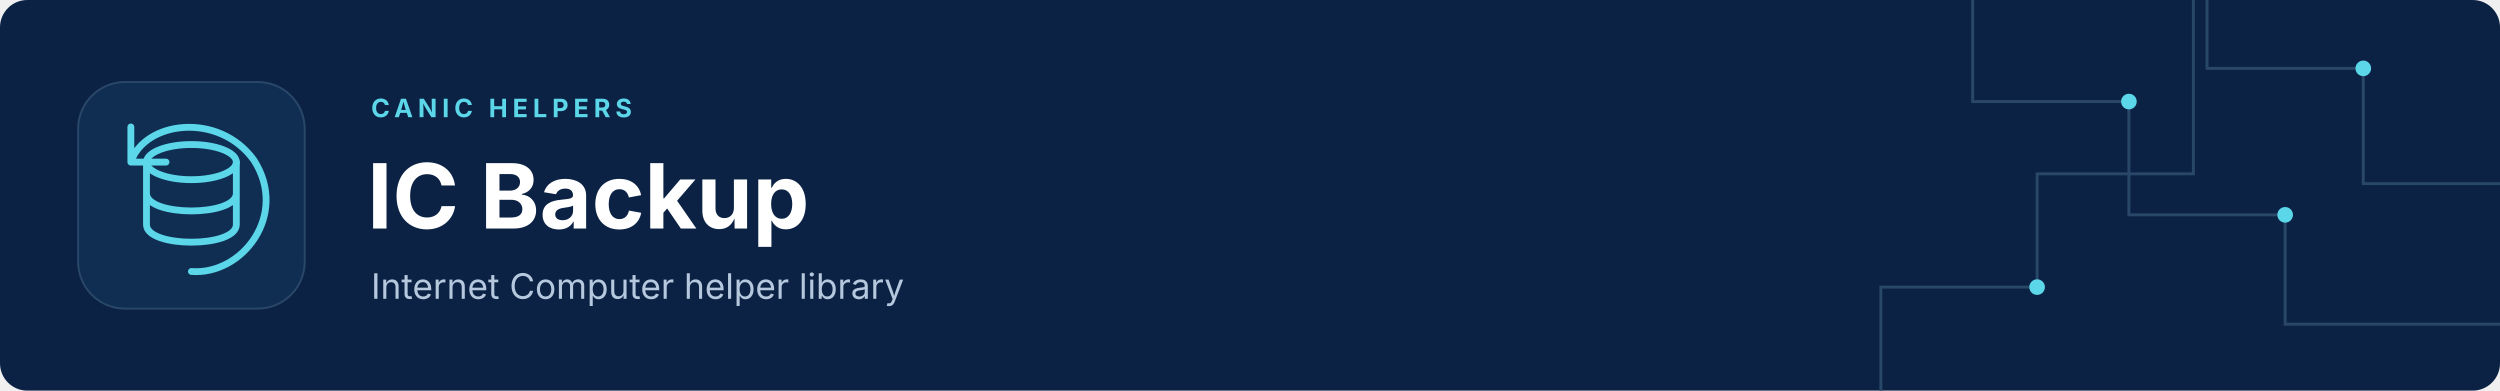
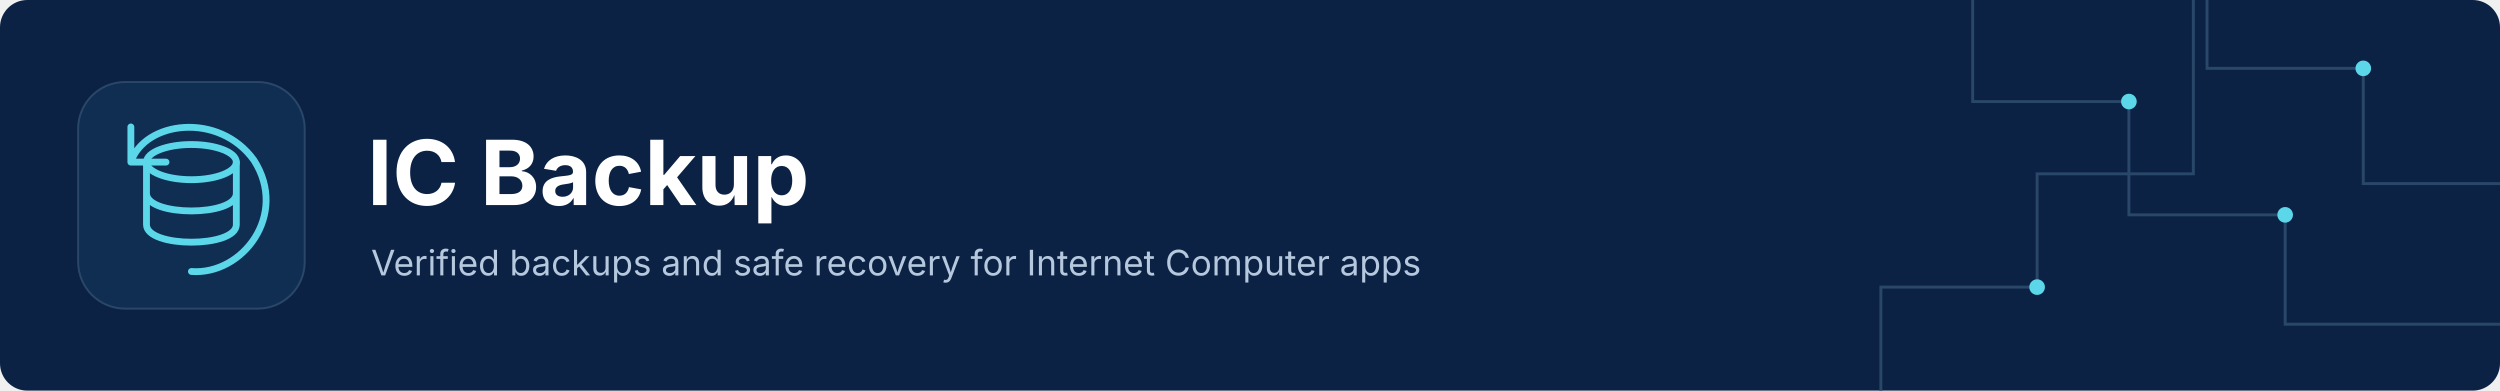
<svg xmlns="http://www.w3.org/2000/svg" width="1280" height="200" viewBox="0 0 1280 200" role="img" aria-labelledby="title desc">
  <rect width="1280" height="200" rx="14" fill="#0B2244" />
  <path d="M1010 0V52H1090V110H1170V166H1280M1130 0V35H1210V94H1280M963 200V147H1043V89H1123V0" fill="none" stroke="#294768" stroke-width="1.5" />
  <g fill="#5CD7EA">
    <circle cx="1090" cy="52" r="4" />
    <circle cx="1170" cy="110" r="4" />
    <circle cx="1043" cy="147" r="4" />
    <circle cx="1210" cy="35" r="4" />
  </g>
  <rect x="40" y="42" width="116" height="116" rx="24" fill="#102D52" stroke="#294768" />
  <g transform="translate(50 52)" fill="none" stroke="#5CD7EA" stroke-width="3.5" stroke-linecap="round" stroke-linejoin="round">
    <ellipse cx="48" cy="31" rx="23" ry="9" />
    <path d="M25 31V63C25 75 71 75 71 63V31M25 47C25 59 71 59 71 47M17 31C24 10 62 5 80 30C98 58 74 89 48 87M17 13V31H35" />
  </g>
  <g font-family="Inter, Arial, sans-serif">
-     <text x="190" y="60" fill="#5CD7EA" font-size="13" font-weight="700" letter-spacing="2.5">CANIC HELPERS</text>
-     <text x="188" y="117" fill="#FFFFFF" font-size="46" font-weight="700">IC Backup</text>
-     <text x="190" y="153" fill="#B5C8DD" font-size="18">Internet Computer helper library</text>
+     <text x="188" y="105" fill="#FFFFFF" font-size="46" font-weight="700">IC Backup</text>
+     <text x="190" y="141" fill="#B5C8DD" font-size="18">Verified backups and safe recovery for Internet Computer apps</text>
  </g>
</svg>
